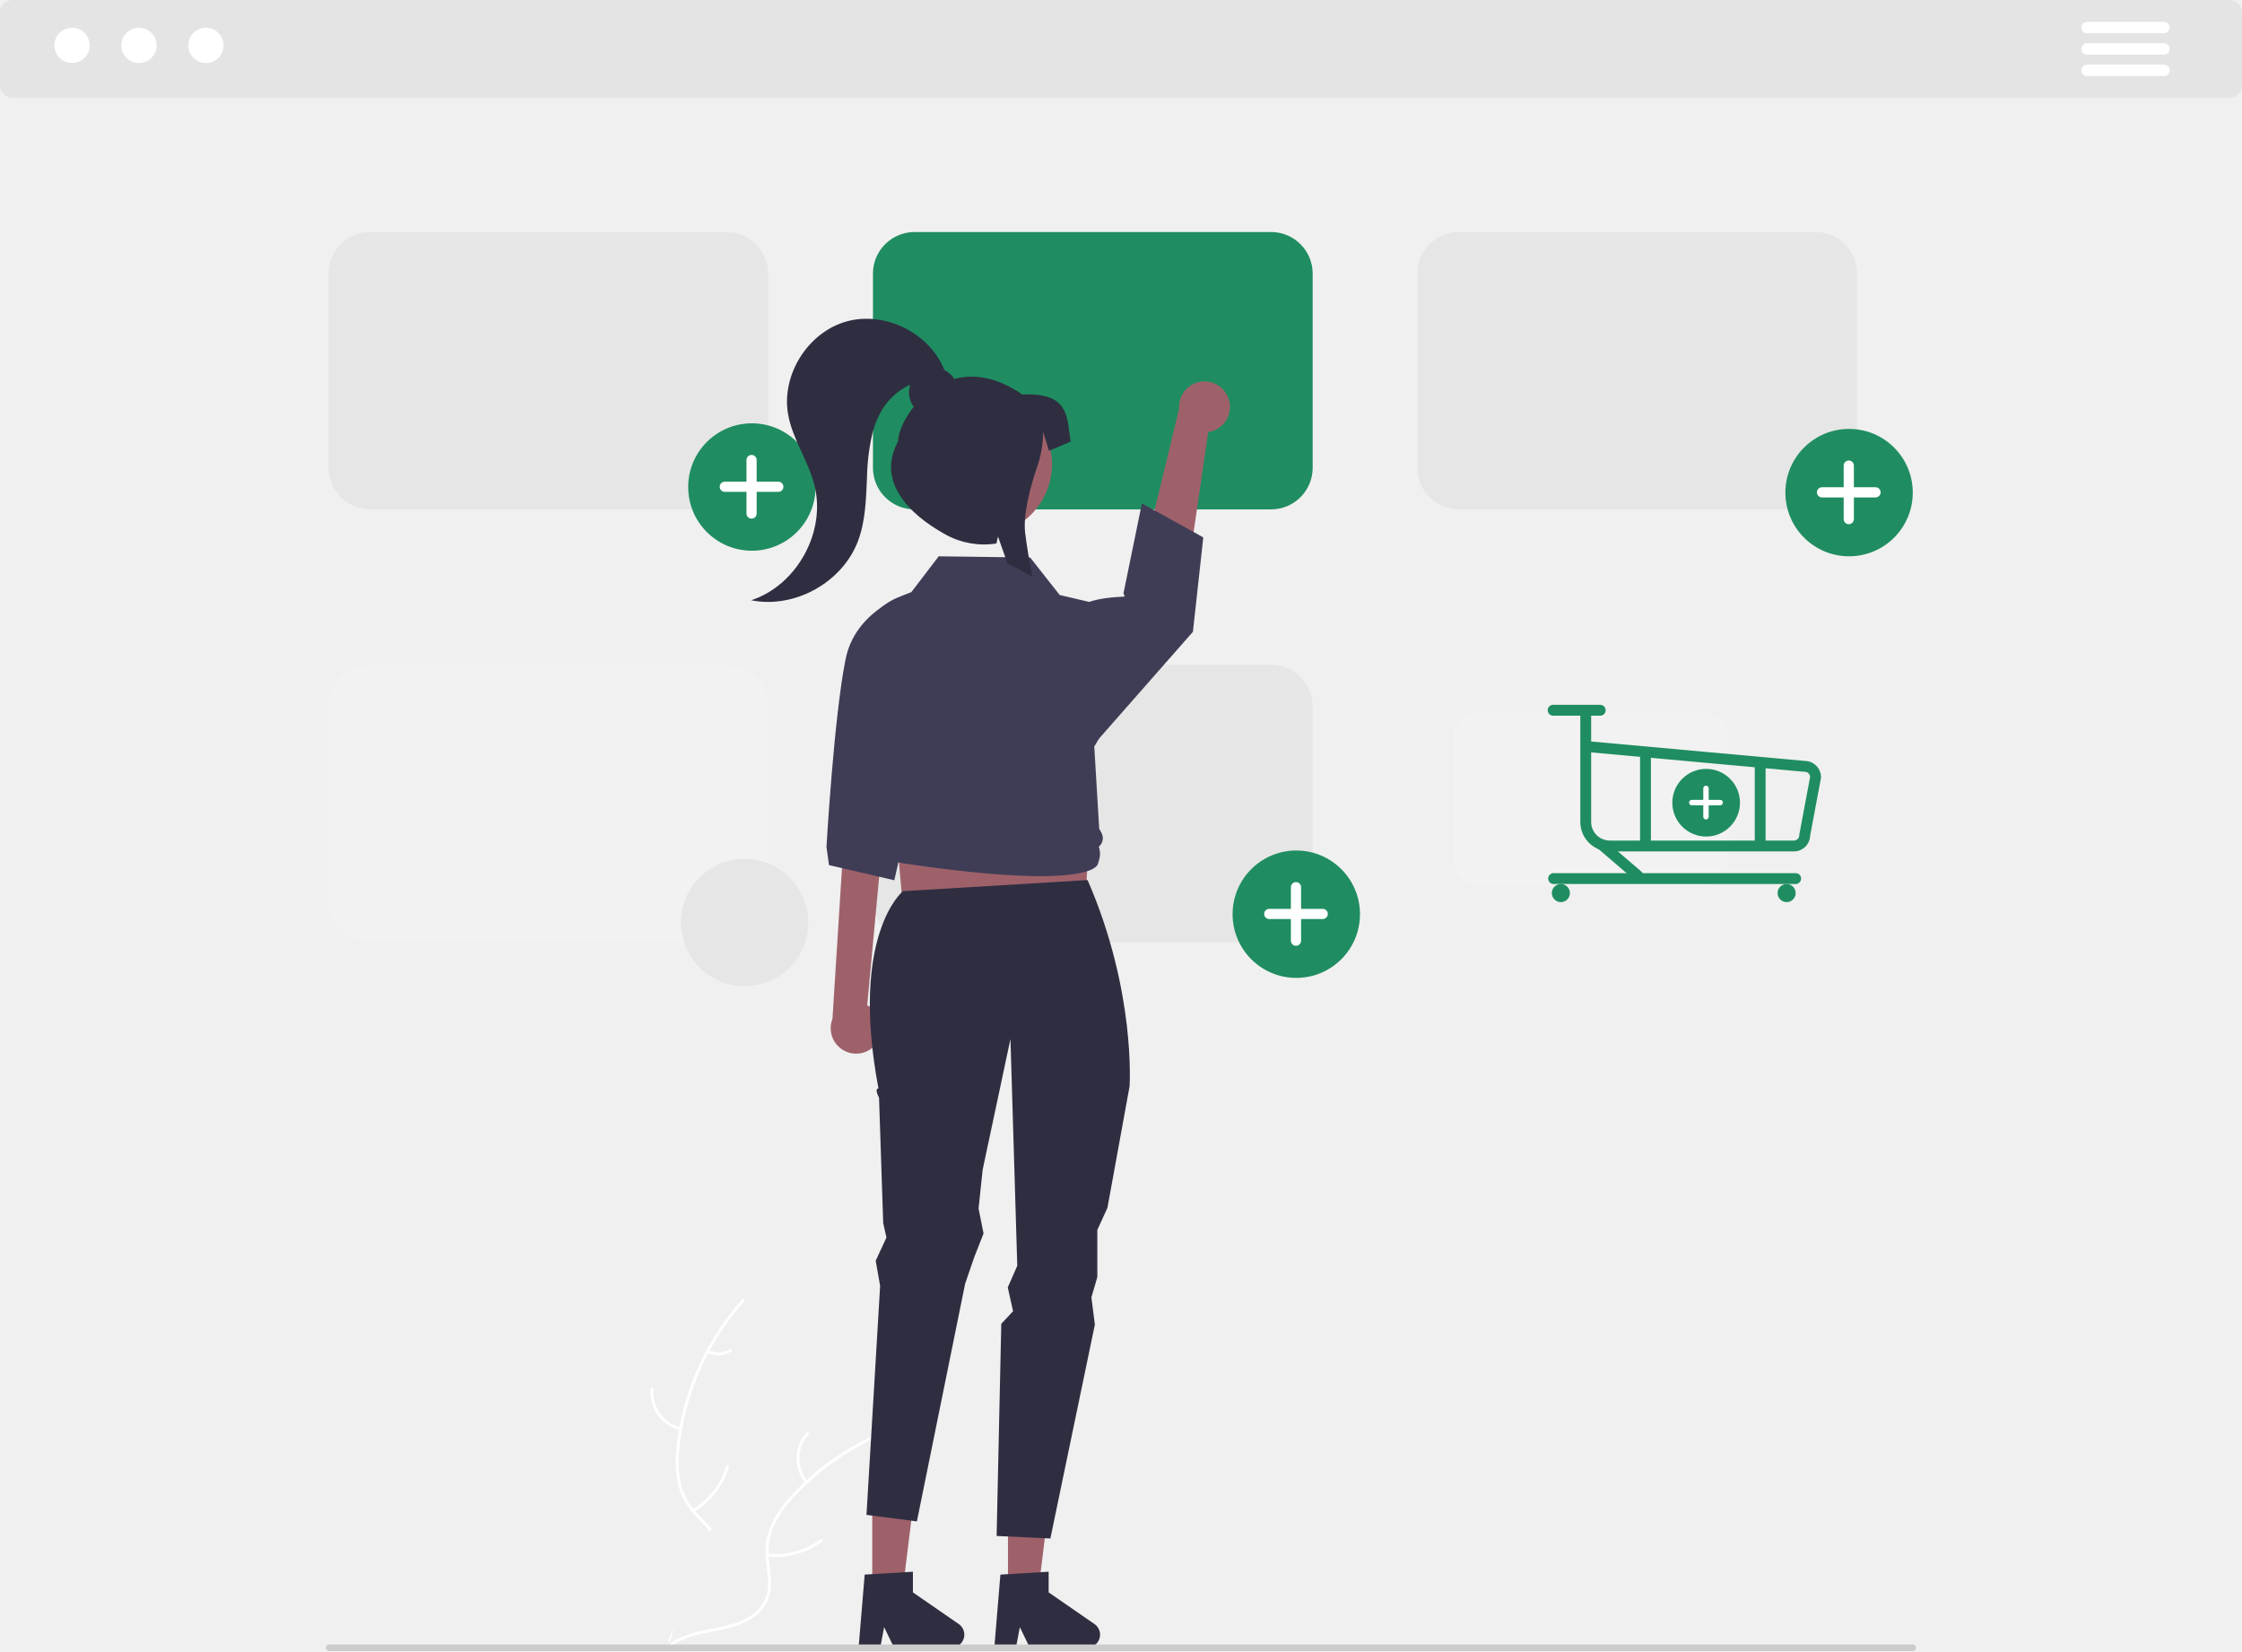
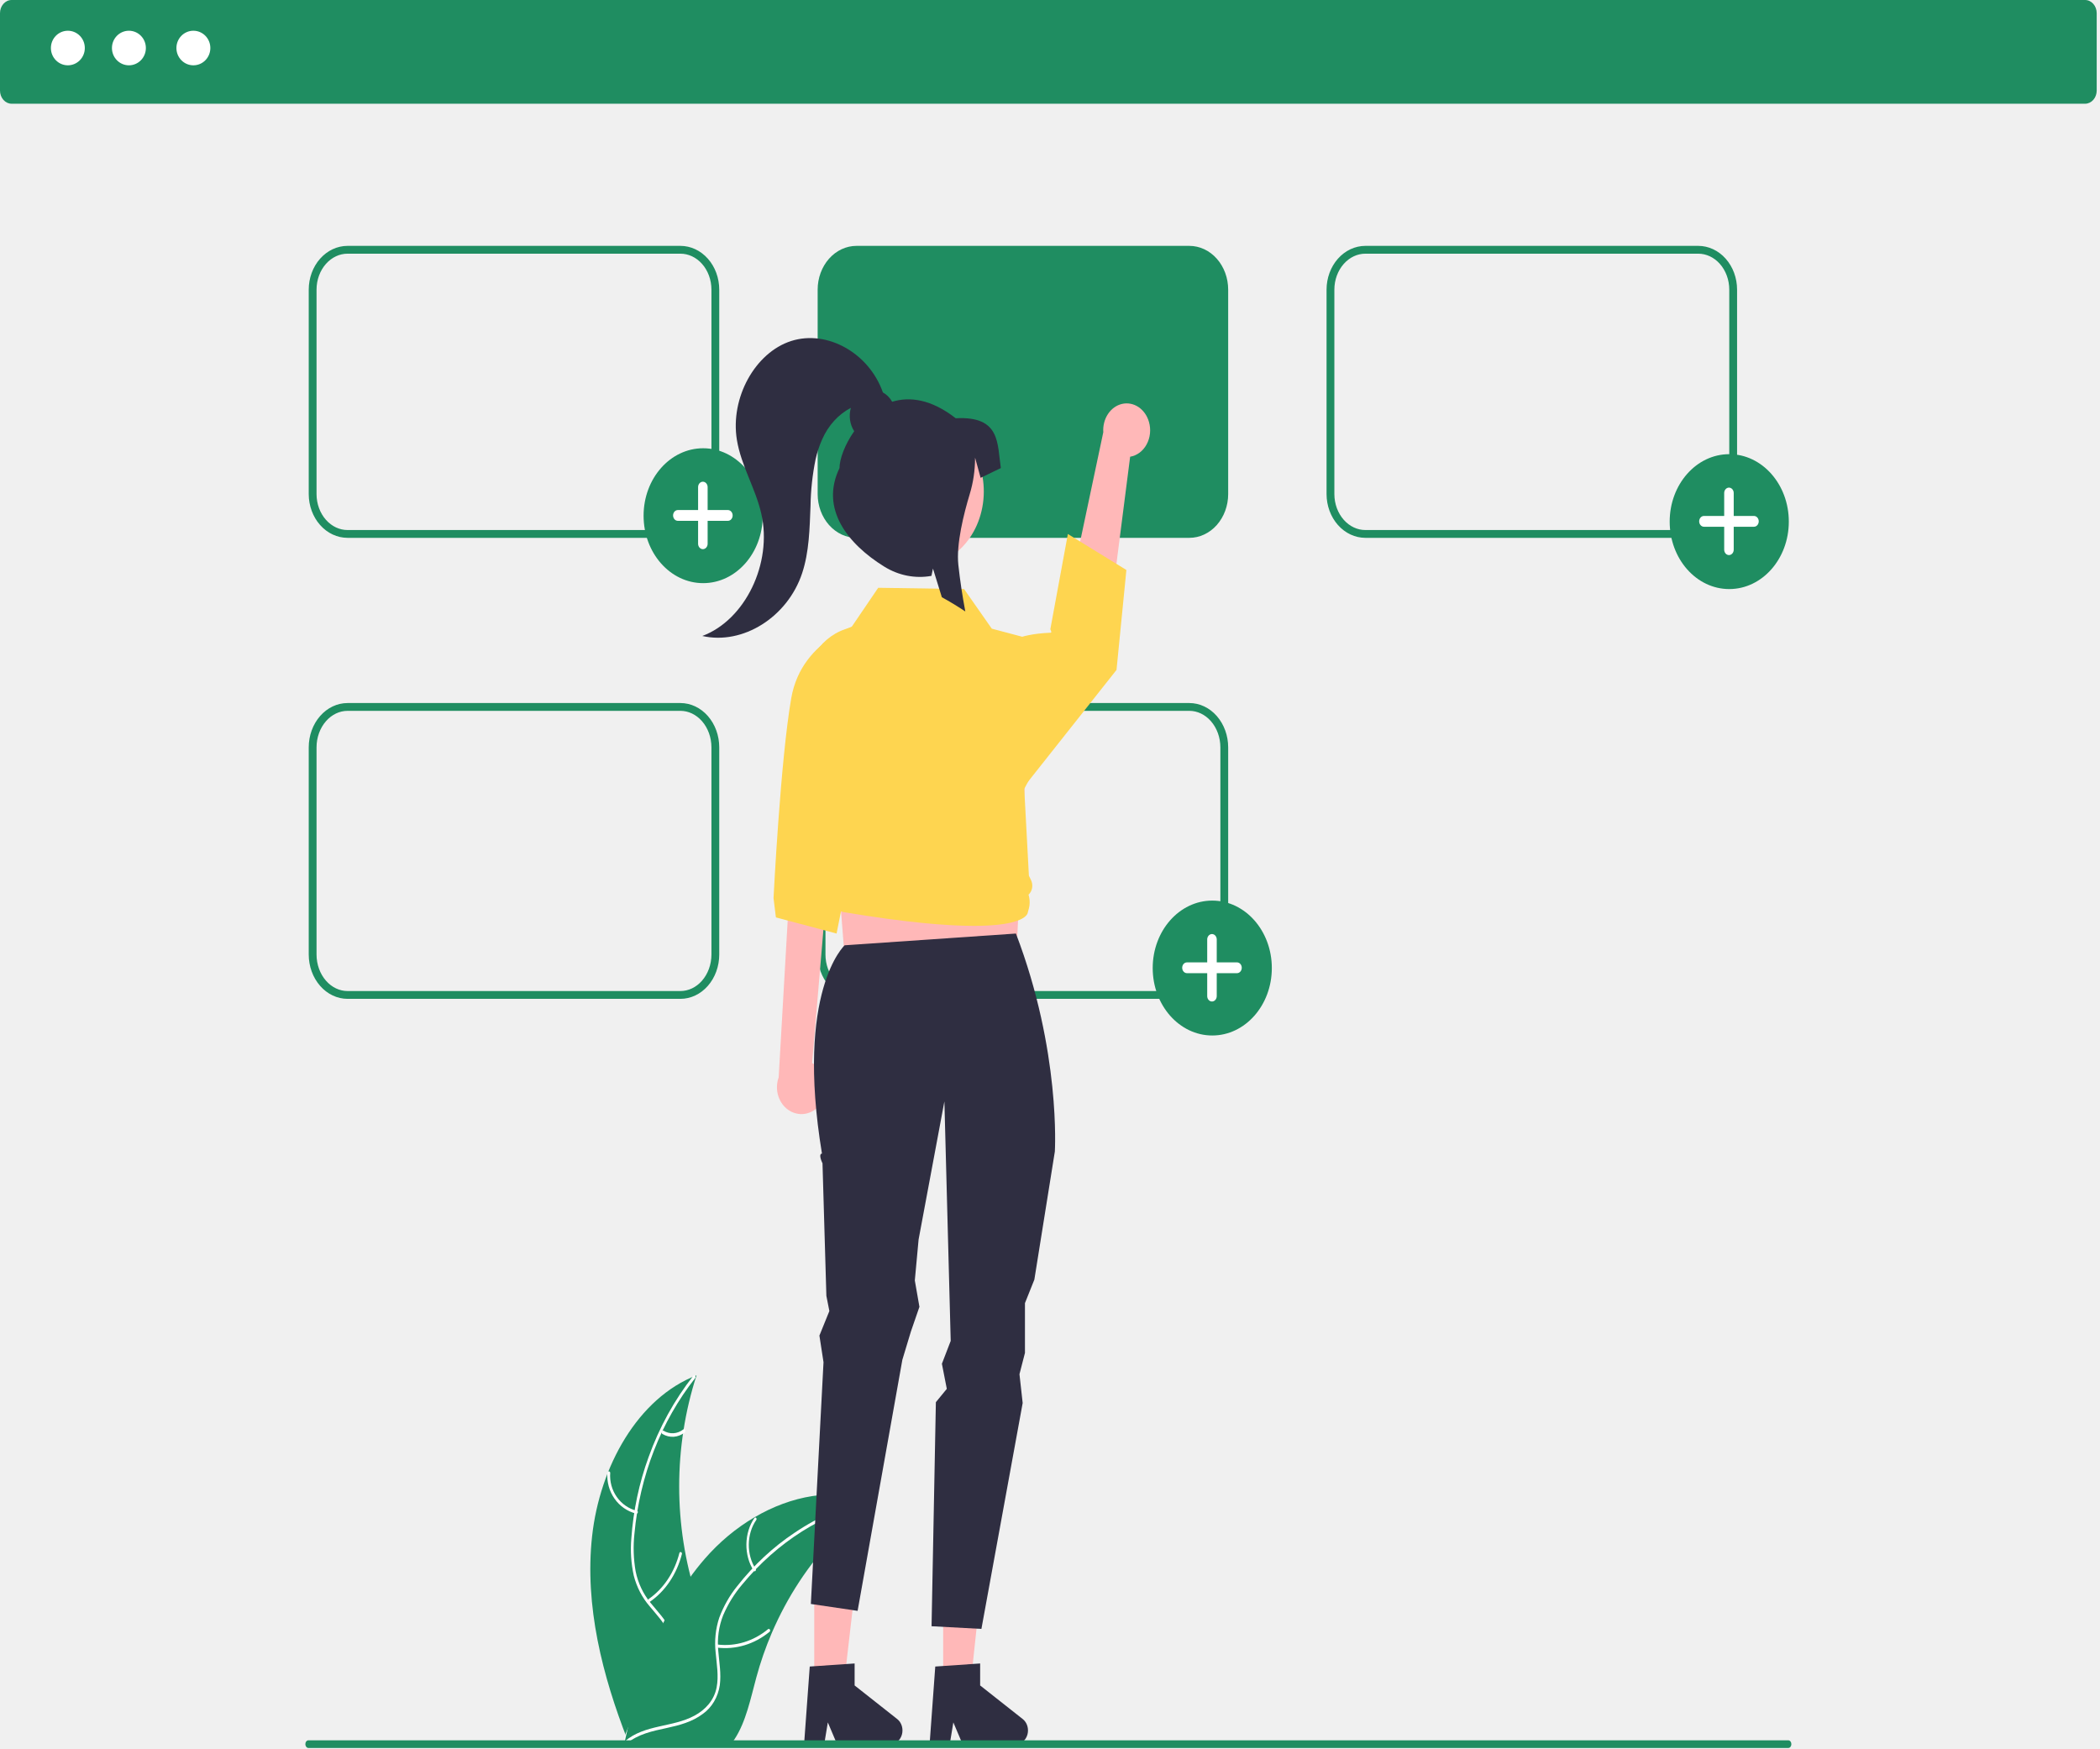
- <svg xmlns="http://www.w3.org/2000/svg" data-name="Layer 1" width="803.052" height="591.375" viewBox="0 0 803.052 591.375">
-   <path d="M997.078,189.375H202.922a4.453,4.453,0,0,1-4.448-4.448v-26.166a4.453,4.453,0,0,1,4.448-4.448H997.078a4.453,4.453,0,0,1,4.448,4.448V184.927A4.453,4.453,0,0,1,997.078,189.375Z" transform="translate(-198.4738 -154.3125)" fill="#e4e4e4" />
-   <circle id="a35e044f-57c7-4e60-ba2c-0b63f07d3a91" data-name="a7a88a4d-66b2-4c09-a29b-e65e87e57a01" cx="25.815" cy="16.255" r="6.316" fill="#fff" />
-   <circle id="b8ca9947-3ca9-4995-aa34-7c8526cbf832" data-name="ecd091ab-fa27-42b2-b94f-bd1073aab054" cx="49.787" cy="16.255" r="6.316" fill="#fff" />
-   <circle id="a31b64b8-966e-40be-99c3-e775622dac5b" data-name="a332723e-32dc-4e13-8ae5-d2643a7feb7f" cx="73.76" cy="16.255" r="6.316" fill="#fff" />
-   <path d="M973.591,166.221H945.987a2.045,2.045,0,0,1,0-4.089h27.604a2.045,2.045,0,0,1,.008,4.089Z" transform="translate(-198.4738 -154.3125)" fill="#fff" />
-   <path d="M973.591,173.889H945.987a2.045,2.045,0,0,1,0-4.089h27.604a2.045,2.045,0,0,1,.008,4.089Z" transform="translate(-198.4738 -154.3125)" fill="#fff" />
-   <path d="M973.591,181.556H945.987a2.045,2.045,0,0,1,0-4.09h27.604a2.045,2.045,0,0,1,.008,4.09Z" transform="translate(-198.4738 -154.3125)" fill="#fff" />
-   <path d="M424.917,674.276c2.922-23.498,17.485-46.651,39.895-54.298a109.098,109.098,0,0,0,.005,74.904c3.444,9.315,8.244,19.316,5.004,28.704-2.015,5.841-6.946,10.311-12.457,13.105-5.511,2.794-11.628,4.126-17.668,5.432l-1.189.983C428.92,721.456,421.995,697.775,424.917,674.276Z" transform="translate(-198.4738 -154.3125)" fill="#f0f0f0" />
-   <path d="M465.034,620.423a93.25,93.25,0,0,0-23.182,52.481,40.156,40.156,0,0,0,.457,12.574,23.032,23.032,0,0,0,5.728,10.683c2.582,2.837,5.551,5.439,7.399,8.854a14.102,14.102,0,0,1,.689,11.513c-1.631,4.678-4.846,8.491-8.119,12.111-3.634,4.019-7.473,8.135-9.018,13.463-.187.646-1.178.317-.991-.327,2.688-9.27,11.686-14.535,15.977-22.884,2.002-3.896,2.843-8.419.966-12.531-1.642-3.596-4.701-6.283-7.34-9.132a24.577,24.577,0,0,1-5.99-10.237,37.123,37.123,0,0,1-.939-12.51,90.469,90.469,0,0,1,6.607-27.493A94.904,94.904,0,0,1,464.344,619.641c.446-.5,1.134.286.691.783Z" transform="translate(-198.4738 -154.3125)" fill="#fff" />
-   <path d="M442.134,666.589A13.991,13.991,0,0,1,431.484,651.933a.522.522,0,0,1,1.043.052,12.955,12.955,0,0,0,9.934,13.612C443.114,665.753,442.783,666.743,442.134,666.589Z" transform="translate(-198.4738 -154.3125)" fill="#fff" />
-   <path d="M446.539,694.895a26.965,26.965,0,0,0,12.042-15.53c.189-.645,1.18-.317.991.327a28.048,28.048,0,0,1-12.563,16.135C446.43,696.17,445.964,695.236,446.539,694.895Z" transform="translate(-198.4738 -154.3125)" fill="#fff" />
-   <path d="M452.334,637.954a7.919,7.919,0,0,0,7.505-.381c.574-.35,1.04.584.469.932a8.874,8.874,0,0,1-8.301.44.539.539,0,0,1-.332-.659A.524.524,0,0,1,452.334,637.954Z" transform="translate(-198.4738 -154.3125)" fill="#fff" />
-   <path d="M533.121,661.949c-.352.229-.704.458-1.057.696a104.292,104.292,0,0,0-13.335,10.411c-.326.291-.652.59-.969.89a109.948,109.948,0,0,0-23.878,32.687,106.772,106.772,0,0,0-5.849,15.132c-2.158,7.161-3.928,15.097-8.2,20.954a18.318,18.318,0,0,1-1.427,1.762H439.8c-.088-.044-.176-.079-.264-.123l-1.541.07c.062-.273.132-.555.194-.828.035-.159.079-.317.114-.476.026-.106.053-.211.071-.308.009-.035.018-.07.026-.097.018-.097.044-.185.062-.273q.581-2.365,1.198-4.73c0-.009,0-.009.009-.018a156.995,156.995,0,0,1,13.212-34.686c.176-.326.352-.661.546-.987a101.885,101.885,0,0,1,9.152-13.881,90.071,90.071,0,0,1,5.998-6.861,74.901,74.901,0,0,1,18.743-14.04c13.846-7.311,29.877-10.112,44.674-5.646C532.373,661.712,532.743,661.826,533.121,661.949Z" transform="translate(-198.4738 -154.3125)" fill="#f0f0f0" />
-   <path d="M533.035,662.439A93.25,93.25,0,0,0,482.928,690.386a40.157,40.157,0,0,0-7.205,10.314,23.032,23.032,0,0,0-1.858,11.978c.354,3.819,1.158,7.685.577,11.524a14.103,14.103,0,0,1-6.381,9.607c-4.119,2.753-8.981,3.862-13.774,4.782-5.321,1.021-10.865,1.997-15.306,5.32-.538.403-1.132-.456-.594-.858,7.727-5.783,18.082-4.569,26.535-8.652,3.944-1.905,7.338-5.01,8.316-9.424.854-3.86.029-7.847-.363-11.711a24.577,24.577,0,0,1,1.38-11.78,37.125,37.125,0,0,1,6.782-10.553,90.47,90.47,0,0,1,21.828-17.973,94.904,94.904,0,0,1,30.09-11.561c.657-.13.733.911.08,1.041Z" transform="translate(-198.4738 -154.3125)" fill="#fff" />
-   <path d="M486.955,685.512a13.99,13.99,0,0,1,.321-18.113c.445-.502,1.247.166.801.669a12.955,12.955,0,0,0-.264,16.85C488.241,685.435,487.38,686.026,486.955,685.512Z" transform="translate(-198.4738 -154.3125)" fill="#fff" />
-   <path d="M473.43,710.765a26.966,26.966,0,0,0,18.965-5.15c.54-.401,1.133.458.594.858a28.048,28.048,0,0,1-19.746,5.319C472.575,711.718,472.765,710.691,473.43,710.765Z" transform="translate(-198.4738 -154.3125)" fill="#fff" />
-   <path d="M512.339,668.791a7.919,7.919,0,0,0,6.222,4.214c.669.066.479,1.092-.186,1.027a8.874,8.874,0,0,1-6.893-4.647.539.539,0,0,1,.132-.726.524.524,0,0,1,.726.132Z" transform="translate(-198.4738 -154.3125)" fill="#fff" />
-   <path d="M458.767,336.757H331.041a14.904,14.904,0,0,1-14.887-14.888V252.304A14.903,14.903,0,0,1,331.041,237.417H458.767a14.903,14.903,0,0,1,14.887,14.887v69.565A14.904,14.904,0,0,1,458.767,336.757Z" transform="translate(-198.4738 -154.3125)" fill="#e6e6e6" />
-   <path d="M653.767,336.757H526.041a14.904,14.904,0,0,1-14.887-14.888V252.304A14.903,14.903,0,0,1,526.041,237.417H653.767a14.903,14.903,0,0,1,14.887,14.887v69.565A14.904,14.904,0,0,1,653.767,336.757Z" transform="translate(-198.4738 -154.3125)" fill="#1f8d61" />
-   <path d="M848.767,336.757H721.041a14.904,14.904,0,0,1-14.887-14.888V252.304A14.903,14.903,0,0,1,721.041,237.417H848.767a14.903,14.903,0,0,1,14.887,14.887v69.565A14.904,14.904,0,0,1,848.767,336.757Z" transform="translate(-198.4738 -154.3125)" fill="#e6e6e6" />
-   <path d="M458.767,491.757H331.041a14.904,14.904,0,0,1-14.887-14.888V407.304A14.903,14.903,0,0,1,331.041,392.417H458.767a14.903,14.903,0,0,1,14.887,14.887v69.565A14.904,14.904,0,0,1,458.767,491.757Z" transform="translate(-198.4738 -154.3125)" fill="#f2f2f2" />
-   <path d="M653.767,491.757H526.041a14.904,14.904,0,0,1-14.887-14.888V407.304A14.903,14.903,0,0,1,526.041,392.417H653.767a14.903,14.903,0,0,1,14.887,14.887v69.565A14.904,14.904,0,0,1,653.767,491.757Z" transform="translate(-198.4738 -154.3125)" fill="#e6e6e6" />
-   <g id="e3e4f7c8-e232-44d3-85d4-7e764218aef0" data-name="aa405d94-515b-444f-88dd-2c52df39214d">
-     <circle id="fcc64bf3-a6e1-406f-af2a-c5c9529d985b" data-name="ede3a9f0-5e02-4455-ac7e-751a5f8c3692" cx="464.312" cy="327.433" r="22.812" fill="#1f8d61" />
-     <path id="a515bf60-7ad9-4961-925b-281b4504c434-71" data-name="ba039ca8-d148-45ed-9781-bacb7304e881" d="M672.258,479.83h-7.756v-7.756a1.825,1.825,0,0,0-1.825-1.825h0a1.825,1.825,0,0,0-1.825,1.825v7.756h-7.756a1.825,1.825,0,0,0-1.825,1.825h0a1.825,1.825,0,0,0,1.825,1.825h7.756v7.756a1.825,1.825,0,0,0,1.825,1.825h0a1.825,1.825,0,0,0,1.825-1.825V483.48h7.756a1.825,1.825,0,0,0,1.825-1.825h0a1.825,1.825,0,0,0-1.825-1.825h0Z" transform="translate(-198.4738 -154.3125)" fill="#fff" />
-   </g>
-   <g id="e103fff6-fe82-4519-942e-bf1bf1b0aca3" data-name="bbf41f8a-587e-4352-8304-6d86282586e3">
-     <circle id="add300b1-303e-47da-8a54-54886e1d1e76" data-name="e4c91425-bc08-43ed-9b2d-9a6452dd6ab0" cx="662.312" cy="176.433" r="22.812" fill="#1f8d61" />
-     <path id="ac71a829-1528-4702-ba68-9cb7b8b12af7-72" data-name="b08e8960-896e-4763-a2dc-6c3da3e5d175" d="M870.258,328.83h-7.756v-7.756a1.825,1.825,0,0,0-1.825-1.825h0a1.825,1.825,0,0,0-1.825,1.825v7.756h-7.756a1.825,1.825,0,0,0-1.825,1.825h0a1.825,1.825,0,0,0,1.825,1.825h7.756v7.756a1.825,1.825,0,0,0,1.825,1.825h0a1.825,1.825,0,0,0,1.825-1.825V332.48h7.756a1.825,1.825,0,0,0,1.825-1.825h0a1.825,1.825,0,0,0-1.825-1.825h0Z" transform="translate(-198.4738 -154.3125)" fill="#fff" />
-   </g>
-   <g id="eec1f109-4866-4d4c-80db-d160015753dd" data-name="b77ad267-181d-433f-b31f-af61e58bf4a6">
-     <circle id="ad2802dd-75a3-400f-a980-dd7e255328e3" data-name="e8aef769-5476-47e9-8295-ae809767f9aa" cx="269.312" cy="174.433" r="22.812" fill="#1f8d61" />
-     <path id="a152d324-d2c4-475a-92fe-001d0469b5e0-73" data-name="efbebd4e-dbd2-4103-8d2c-f0ca8346a3bf" d="M477.258,326.83h-7.756v-7.756a1.825,1.825,0,0,0-1.825-1.825h0a1.825,1.825,0,0,0-1.825,1.825h0v7.756h-7.756a1.825,1.825,0,0,0-1.825,1.825h0a1.825,1.825,0,0,0,1.825,1.825h7.756v7.756a1.825,1.825,0,0,0,1.825,1.825h0a1.825,1.825,0,0,0,1.825-1.825V330.48h7.756a1.825,1.825,0,0,0,1.825-1.825h0a1.825,1.825,0,0,0-1.825-1.825h0Z" transform="translate(-198.4738 -154.3125)" fill="#fff" />
-   </g>
-   <path d="M638.576,297.232a9.07,9.07,0,0,1-7.321,11.824l-10.548,72.001-17.303-8.451,17.404-71.87a9.119,9.119,0,0,1,17.768-3.504Z" transform="translate(-198.4738 -154.3125)" fill="#9e616a" />
-   <path d="M512.589,527.832a9.07,9.07,0,0,0-3.492-13.462l7.116-76.586-14.905,7.64-4.654,73.801a9.119,9.119,0,0,0,15.934,8.607Z" transform="translate(-198.4738 -154.3125)" fill="#9e616a" />
-   <polygon points="324.298 334.784 388.259 332.324 391.949 265.903 318.148 265.903 324.298 334.784" fill="#9e616a" />
-   <polygon points="312.427 569.355 323.357 569.354 328.556 527.197 312.425 527.197 312.427 569.355" fill="#9e616a" />
-   <path d="M508.19,718.276l17.278-1.031v7.403l16.426,11.345a4.624,4.624,0,0,1-2.627,8.429H518.697l-3.546-7.322-1.384,7.322h-7.756Z" transform="translate(-198.4738 -154.3125)" fill="#2f2e41" />
-   <polygon points="361.041 569.355 371.971 569.354 377.17 527.197 361.039 527.197 361.041 569.355" fill="#9e616a" />
-   <path d="M521.884,473.504s-19.138,15.45-8.763,70.628c-1.58.188.209,3.302.209,3.302l1.497,44.96,1.157,5.153-3.846,8.315,1.586,9.034-4.888,81.992,18.057,2.335L544.173,614.079l3.291-9.573,3.301-8.391-1.781-8.948,1.46-13.888,9.962-46.829,2.439,81.218-3.403,7.754,1.894,8.512-4.219,4.518-1.667,75.99,19.254.901,15.931-76.603-1.235-9.775,2.119-7.228V594.854l3.63-7.968,7.914-43.448s2.387-33.958-15.032-73.919Z" transform="translate(-198.4738 -154.3125)" fill="#2f2e41" />
-   <path d="M529.684,365.013s-24.172,4.78-28.337,25.395-6.845,67.263-6.845,67.263l.912,6.496,23.382,5.422,14.924-65.363Z" transform="translate(-198.4738 -154.3125)" fill="#3f3d56" />
-   <path d="M584.847,371.971s2.45-3.433,16.171-3.963c.565-.022-.135-1.143-.135-1.143l6.599-32.253,21.991,12.175-3.712,33.813L589.625,421.702Z" transform="translate(-198.4738 -154.3125)" fill="#3f3d56" />
-   <path d="M571.14,468.122c-10.353.001-25.936-1.142-49.396-4.625a7.165,7.165,0,0,1-6.014-5.999,5.424,5.424,0,0,1-.911-6.16l.022-.043-.532-.626a5.801,5.801,0,0,1-.387-7.011l-7.265-51.975a21.896,21.896,0,0,1,15.228-24.021l2.682-.835,10.142-13.266.2.002,32.561.433,10.567,13.418,17.081,4.028.044.26,3.966,22.914c2.062,11.918-2.668,16.606-8.706,27.086l1.772,29.434.804,1.461a3.959,3.959,0,0,1-.948,4.968,7.712,7.712,0,0,1,.105,4.772l-.418,1.381c.001.04-.111.601-1.013,1.286C589.099,466.239,584.43,468.122,571.14,468.122Z" transform="translate(-198.4738 -154.3125)" fill="#3f3d56" />
-   <path d="M556.804,718.276l17.278-1.031v7.403l16.426,11.345a4.624,4.624,0,0,1-2.627,8.429H567.311l-3.546-7.322-1.384,7.322h-7.756Z" transform="translate(-198.4738 -154.3125)" fill="#2f2e41" />
-   <circle cx="549.754" cy="320.563" r="25.527" transform="matrix(0.16018, -0.98709, 0.98709, 0.16018, -53.20484, 657.5572)" fill="#9e616a" />
-   <path d="M564.68,295.618c-9.356-6.435-17.595-7.415-24.363-5.59a8.897,8.897,0,0,0-3.559-3.16c-5.278-13.3-21.342-21.287-35.127-17.405-13.874,3.908-23.448,19.277-20.837,33.453,1.618,8.787,7.148,16.396,9.372,25.049,4.306,16.751-6.198,35.94-22.629,41.34,15.558,3.124,32.683-6.379,38.264-21.233,2.711-7.215,2.874-15.092,3.219-22.792a75.564,75.564,0,0,1,1.943-15.783,33.722,33.722,0,0,1,2.512-6.72A22.997,22.997,0,0,1,524.481,292.099a8.778,8.778,0,0,0,1.282,7.903c-3.648,4.571-5.635,9.513-5.635,12.473-7.579,13.853,3.259,25.751,17.112,33.331a28.381,28.381,0,0,0,18.133,3.161l.58-2.474.785,2.229,2.621,7.471q4.536,2.194,8.993,4.811c-1.129-5.301-2.042-10.593-2.671-15.767-.87-7.042,2.163-17.526,4.351-23.901a37.632,37.632,0,0,0,2.06-12.213v-.182l2.13,6.843,7.756-3.308C580.536,304.199,581.979,294.803,564.68,295.618Z" transform="translate(-198.4738 -154.3125)" fill="#2f2e41" />
-   <path d="M883.647,745.688H316.353a1.191,1.191,0,0,1,0-2.381H883.647a1.191,1.191,0,0,1,0,2.381Z" transform="translate(-198.4738 -154.3125)" fill="#ccc" />
-   <circle id="aeef577c-289f-4c95-850d-f6939249b5af" data-name="e4c91425-bc08-43ed-9b2d-9a6452dd6ab0" cx="266.704" cy="330.431" r="22.812" fill="#e6e6e6" />
-   <path d="M808.413,471.633H728.4a9.337,9.337,0,0,1-9.326-9.326V418.728a9.336,9.336,0,0,1,9.326-9.326h80.013a9.336,9.336,0,0,1,9.326,9.326v43.579A9.337,9.337,0,0,1,808.413,471.633Z" transform="translate(-198.4738 -154.3125)" fill="#f2f2f2" />
-   <g id="a3c861bb-19cc-462b-bc3a-1f29faec5e60" data-name="bc9af32e-f7cd-4c85-a4cc-5543d455b8de">
-     <circle id="a24c8b8a-c30a-477e-8412-dbddb638fe0a" data-name="b56288f5-6382-4006-aaf1-aded98dde780" cx="611.118" cy="287.504" r="12.115" fill="#1f8d61" />
-     <path id="ac585bde-7a48-4e1f-a3d4-d671a5b024fe-74" data-name="b9aaef6b-2cfc-46ac-8dc0-30fdc28925de" d="M814.622,440.799h-4.119v-4.119a.969.969,0,0,0-.969-.969h0a.969.969,0,0,0-.969.969v4.119H804.446a.969.969,0,0,0-.969.969v0h0a.969.969,0,0,0,.969.969h4.119v4.119a.969.969,0,0,0,.969.969h0a.969.969,0,0,0,.969-.969v-4.119h4.119a.969.969,0,0,0,.969-.969v0h0a.969.969,0,0,0-.969-.969Z" transform="translate(-198.4738 -154.3125)" fill="#fff" />
-   </g>
-   <path d="M841.011,459.266h-65.938a10.568,10.568,0,0,1-10.556-10.556V409.35a1.945,1.945,0,0,1,3.89,0v10.541l76.591,6.962a5.841,5.841,0,0,1,5.737,5.834,1.946,1.946,0,0,1-.033.358l-3.86,20.585A5.841,5.841,0,0,1,841.011,459.266Zm-72.604-35.469V448.71a6.674,6.674,0,0,0,6.666,6.666h65.938a1.947,1.947,0,0,0,1.945-1.945,1.946,1.946,0,0,1,.033-.358l3.851-20.536a1.947,1.947,0,0,0-1.939-1.795c-.059,0-.117-.003-.176-.008Z" transform="translate(-198.4738 -154.3125)" fill="#1f8d61" />
-   <circle cx="559.078" cy="319.863" r="3.241" fill="#1f8d61" />
-   <circle cx="639.944" cy="319.863" r="3.241" fill="#1f8d61" />
-   <path d="M841.659,470.934H754.958a1.945,1.945,0,0,1,0-3.89h86.701a1.945,1.945,0,0,1,0,3.89Z" transform="translate(-198.4738 -154.3125)" fill="#1f8d61" />
-   <path d="M771.648,410.647H754.793a1.945,1.945,0,0,1,0-3.89H771.648a1.945,1.945,0,0,1,0,3.89Z" transform="translate(-198.4738 -154.3125)" fill="#1f8d61" />
-   <path d="M785.169,469.944a1.937,1.937,0,0,1-1.266-.47l-12.783-10.985a1.945,1.945,0,1,1,2.535-2.95L786.437,466.524a1.945,1.945,0,0,1-1.268,3.42Z" transform="translate(-198.4738 -154.3125)" fill="#1f8d61" />
-   <path d="M787.862,458.071a1.945,1.945,0,0,1-1.945-1.945V424.908a1.945,1.945,0,0,1,3.89,0v31.218a1.945,1.945,0,0,1-1.945,1.945Z" transform="translate(-198.4738 -154.3125)" fill="#1f8d61" />
-   <path d="M828.944,458.071a1.945,1.945,0,0,1-1.945-1.945V427.501a1.945,1.945,0,0,1,3.89,0v28.625a1.945,1.945,0,0,1-1.945,1.945Z" transform="translate(-198.4738 -154.3125)" fill="#1f8d61" />
+ <svg xmlns="http://www.w3.org/2000/svg" width="269" height="224" viewBox="0 0 269 224" fill="none">
+   <path d="M267.09 13.286H1.488C1.093 13.286 0.715 13.108 0.436 12.792C0.157 12.476 0 12.047 0 11.6V1.686C0 1.239 0.157 0.81 0.436 0.494C0.715 0.178 1.093 0 1.488 0H267.09C267.484 0 267.863 0.178 268.142 0.494C268.42 0.81 268.577 1.239 268.578 1.686V11.6C268.577 12.047 268.42 12.476 268.142 12.792C267.863 13.108 267.484 13.286 267.09 13.286Z" fill="#1F8D61" />
+   <path d="M8.692 8.365C9.893 8.365 10.865 7.374 10.865 6.151C10.865 4.928 9.893 3.937 8.692 3.937C7.492 3.937 6.52 4.928 6.52 6.151C6.52 7.374 7.492 8.365 8.692 8.365Z" fill="white" />
+   <path d="M16.513 8.365C17.713 8.365 18.686 7.374 18.686 6.151C18.686 4.928 17.713 3.937 16.513 3.937C15.313 3.937 14.34 4.928 14.34 6.151C14.34 7.374 15.313 8.365 16.513 8.365Z" fill="white" />
+   <path d="M24.771 8.365C25.971 8.365 26.944 7.374 26.944 6.151C26.944 4.928 25.971 3.937 24.771 3.937C23.57 3.937 22.598 4.928 22.598 6.151C22.598 7.374 23.57 8.365 24.771 8.365Z" fill="white" />
+   <path d="M75.844 196.777C76.824 187.856 81.707 179.065 89.222 176.162C86.259 185.345 86.259 195.418 89.224 204.6C90.379 208.137 91.989 211.934 90.902 215.498C90.227 217.716 88.573 219.413 86.725 220.474C84.877 221.535 82.826 222.04 80.8 222.536L80.402 222.909C77.186 214.689 74.864 205.698 75.844 196.777Z" fill="#1F8D61" />
+   <path d="M89.043 176.52C84.665 182.079 81.944 189.06 81.266 196.471C81.095 198.063 81.147 199.677 81.419 201.251C81.728 202.775 82.392 204.177 83.341 205.312C84.207 206.39 85.203 207.379 85.823 208.678C86.132 209.347 86.312 210.084 86.352 210.838C86.391 211.592 86.29 212.347 86.054 213.054C85.507 214.832 84.429 216.282 83.331 217.658C82.111 219.186 80.823 220.751 80.305 222.776C80.242 223.021 79.91 222.897 79.973 222.652C80.874 219.128 83.893 217.126 85.333 213.952C86.005 212.471 86.287 210.752 85.657 209.189C85.106 207.822 84.08 206.8 83.194 205.717C82.254 204.625 81.564 203.289 81.185 201.826C80.842 200.272 80.736 198.664 80.87 197.07C81.121 193.476 81.869 189.95 83.087 186.619C84.458 182.809 86.394 179.293 88.812 176.223C88.961 176.033 89.192 176.332 89.043 176.52Z" fill="white" />
+   <path d="M81.47 193.871C80.361 193.591 79.383 192.911 78.712 191.952C78.041 190.993 77.72 189.817 77.807 188.635C77.811 188.586 77.833 188.542 77.868 188.51C77.903 188.478 77.948 188.462 77.995 188.464C78.041 188.467 78.085 188.488 78.117 188.523C78.149 188.558 78.166 188.605 78.165 188.653C78.083 189.754 78.382 190.849 79.008 191.741C79.635 192.633 80.548 193.263 81.582 193.517C81.807 193.572 81.693 193.926 81.47 193.871Z" fill="white" />
+   <path d="M83.094 204.813C84.994 203.496 86.397 201.395 87.023 198.93C87.084 198.686 87.408 198.81 87.346 199.054C86.691 201.618 85.227 203.801 83.247 205.167C83.058 205.297 82.906 204.943 83.094 204.813Z" fill="white" />
+   <path d="M84.978 183.25C85.383 183.493 85.828 183.606 86.275 183.577C86.722 183.548 87.157 183.379 87.54 183.085C87.735 182.933 87.894 183.337 87.7 183.488C87.276 183.811 86.796 183.997 86.302 184.03C85.808 184.063 85.315 183.943 84.867 183.679C84.823 183.658 84.787 183.617 84.766 183.564C84.745 183.511 84.74 183.45 84.754 183.393C84.769 183.337 84.801 183.29 84.843 183.263C84.885 183.236 84.934 183.231 84.978 183.25Z" fill="white" />
+   <path d="M112.125 192.356C112.006 192.443 111.886 192.529 111.767 192.618C110.172 193.786 108.664 195.095 107.259 196.534C107.149 196.644 107.039 196.756 106.931 196.869C103.58 200.376 100.843 204.545 98.859 209.164C98.071 211.003 97.41 212.906 96.882 214.857C96.152 217.55 95.553 220.535 94.109 222.739C93.961 222.97 93.8 223.192 93.627 223.401H80.575C80.546 223.385 80.516 223.371 80.486 223.355L79.965 223.381C79.986 223.279 80.01 223.173 80.03 223.07C80.042 223.01 80.057 222.951 80.069 222.891C80.078 222.851 80.087 222.812 80.093 222.775C80.096 222.762 80.099 222.749 80.102 222.739C80.108 222.702 80.117 222.669 80.123 222.636C80.254 222.043 80.389 221.45 80.528 220.857C80.528 220.853 80.528 220.853 80.531 220.85C81.551 216.32 83.05 211.94 84.997 207.803C85.057 207.68 85.116 207.554 85.182 207.432C86.084 205.6 87.118 203.854 88.276 202.21C88.912 201.312 89.589 200.451 90.304 199.629C92.154 197.51 94.292 195.727 96.64 194.348C101.321 191.598 106.741 190.544 111.744 192.224C111.872 192.267 111.997 192.31 112.125 192.356Z" fill="#1F8D61" />
+   <path d="M111.972 192.31C105.485 193.765 99.57 197.492 95.065 202.961C94.077 204.119 93.257 205.446 92.634 206.892C92.068 208.323 91.852 209.9 92.007 211.457C92.126 212.913 92.398 214.387 92.202 215.85C92.091 216.597 91.843 217.309 91.472 217.94C91.101 218.571 90.616 219.107 90.049 219.511C88.659 220.561 87.018 220.983 85.401 221.334C83.606 221.723 81.735 222.095 80.237 223.361C80.055 223.515 79.855 223.188 80.036 223.034C82.643 220.83 86.137 221.293 88.989 219.737C90.32 219.011 91.465 217.827 91.795 216.145C92.083 214.674 91.805 213.154 91.673 211.682C91.501 210.165 91.661 208.623 92.138 207.192C92.694 205.714 93.468 204.354 94.427 203.17C96.549 200.464 99.034 198.153 101.792 196.319C104.929 194.207 108.363 192.717 111.945 191.913C112.167 191.863 112.192 192.26 111.972 192.31Z" fill="white" />
+   <path d="M96.544 201.184C95.924 200.228 95.593 199.024 95.61 197.788C95.627 196.552 95.992 195.364 96.638 194.436C96.77 194.248 97.006 194.497 96.875 194.685C96.271 195.548 95.932 196.655 95.918 197.806C95.903 198.957 96.215 200.077 96.797 200.963C96.923 201.156 96.669 201.376 96.544 201.184Z" fill="white" />
+   <path d="M91.905 210.643C94.207 210.922 96.518 210.22 98.377 208.679C98.561 208.526 98.764 208.853 98.58 209.006C96.642 210.606 94.236 211.33 91.841 211.035C91.613 211.006 91.678 210.615 91.905 210.643Z" fill="white" />
+   <path d="M105.063 194.942C105.272 195.36 105.576 195.718 105.95 195.983C106.323 196.248 106.754 196.411 107.202 196.459C107.433 196.483 107.367 196.852 107.138 196.829C106.643 196.774 106.168 196.592 105.754 196.301C105.341 196.009 105.003 195.616 104.768 195.156C104.742 195.114 104.733 195.064 104.741 195.016C104.75 194.967 104.775 194.924 104.813 194.894C104.853 194.866 104.901 194.855 104.947 194.864C104.994 194.873 105.036 194.901 105.063 194.942Z" fill="white" />
+   <path d="M87.161 68.39H44.518C43.353 68.389 42.222 67.867 41.378 66.915C40.533 65.961 40.048 64.657 40.047 63.285V37.097C40.048 35.726 40.533 34.421 41.378 33.468C42.222 32.516 43.353 31.994 44.518 31.993H87.162C88.326 31.994 89.457 32.516 90.301 33.468C91.147 34.421 91.631 35.726 91.632 37.097V63.285C91.631 64.657 91.147 65.961 90.301 66.915C89.457 67.867 88.326 68.389 87.161 68.39Z" stroke="#1F8D61" />
+   <path d="M152.353 68.89H109.709C108.391 68.889 107.128 68.297 106.196 67.247C105.264 66.196 104.74 64.772 104.738 63.286V37.097C104.74 35.611 105.264 34.187 106.196 33.136C107.128 32.085 108.391 31.494 109.709 31.493H152.353C153.671 31.494 154.935 32.085 155.866 33.136C156.798 34.187 157.322 35.611 157.324 37.097V63.286C157.322 64.772 156.798 66.196 155.866 67.247C154.935 68.297 153.671 68.889 152.353 68.89Z" fill="#1F8D61" />
+   <path d="M217.54 68.39H174.897C173.732 68.389 172.601 67.867 171.757 66.915C170.912 65.961 170.427 64.657 170.426 63.285V37.097C170.427 35.726 170.912 34.421 171.757 33.468C172.601 32.516 173.732 31.994 174.897 31.993H217.541C218.705 31.994 219.836 32.516 220.68 33.468C221.526 34.421 222.01 35.726 222.011 37.097V63.285C222.01 64.657 221.526 65.961 220.68 66.915C219.836 67.867 218.705 68.389 217.54 68.39Z" stroke="#1F8D61" />
+   <path d="M87.161 127.439H44.518C43.356 127.438 42.225 126.91 41.38 125.945C40.534 124.978 40.048 123.654 40.047 122.261V95.728C40.048 94.335 40.534 93.011 41.381 92.044C42.225 91.079 43.355 90.551 44.518 90.55H87.162C88.324 90.551 89.454 91.079 90.299 92.044C91.146 93.011 91.631 94.335 91.632 95.728V122.261C91.631 123.653 91.146 124.978 90.299 125.945C89.454 126.91 88.324 127.438 87.161 127.439Z" stroke="#1F8D61" />
+   <path d="M152.353 127.439H109.709C108.547 127.438 107.417 126.91 106.572 125.945C105.725 124.978 105.24 123.654 105.238 122.261V95.728C105.24 94.335 105.725 93.011 106.572 92.044C107.417 91.079 108.547 90.551 109.709 90.55H152.353C153.515 90.551 154.645 91.079 155.49 92.044C156.337 93.011 156.823 94.335 156.824 95.728V122.261C156.823 123.653 156.337 124.978 155.49 125.945C154.645 126.91 153.515 127.438 152.353 127.439Z" stroke="#1F8D61" />
+   <path d="M155.286 132.632C159.499 132.632 162.915 128.764 162.915 123.993C162.915 119.222 159.499 115.354 155.286 115.354C151.072 115.354 147.656 119.222 147.656 123.993C147.656 128.764 151.072 132.632 155.286 132.632Z" fill="#1F8D61" />
+   <path d="M158.453 123.268H155.859V120.331C155.859 120.24 155.843 120.15 155.812 120.066C155.782 119.982 155.737 119.906 155.68 119.842C155.623 119.778 155.556 119.727 155.482 119.692C155.408 119.657 155.329 119.639 155.248 119.639C155.168 119.639 155.089 119.657 155.015 119.692C154.941 119.727 154.873 119.778 154.817 119.842C154.76 119.906 154.715 119.982 154.684 120.066C154.654 120.15 154.638 120.24 154.638 120.331V123.268H152.044C151.964 123.268 151.884 123.286 151.81 123.32C151.736 123.355 151.669 123.406 151.612 123.47C151.556 123.534 151.511 123.61 151.48 123.694C151.449 123.778 151.434 123.868 151.434 123.959C151.434 124.05 151.449 124.139 151.48 124.223C151.511 124.307 151.556 124.383 151.612 124.447C151.669 124.512 151.736 124.563 151.81 124.597C151.884 124.632 151.964 124.65 152.044 124.65H154.638V127.587C154.638 127.678 154.654 127.768 154.684 127.852C154.715 127.935 154.76 128.012 154.817 128.076C154.873 128.14 154.941 128.191 155.015 128.226C155.089 128.26 155.168 128.278 155.248 128.278C155.41 128.278 155.566 128.205 155.68 128.076C155.794 127.946 155.859 127.77 155.859 127.587V124.65H158.453C158.533 124.65 158.612 124.632 158.686 124.597C158.76 124.563 158.828 124.512 158.884 124.447C158.941 124.383 158.986 124.307 159.017 124.223C159.047 124.139 159.063 124.05 159.063 123.959C159.063 123.868 159.047 123.778 159.017 123.694C158.986 123.61 158.941 123.534 158.884 123.47C158.828 123.406 158.76 123.355 158.686 123.32C158.612 123.286 158.533 123.268 158.453 123.268Z" fill="white" />
+   <path d="M221.508 75.451C225.722 75.451 229.138 71.583 229.138 66.812C229.138 62.041 225.722 58.173 221.508 58.173C217.295 58.173 213.879 62.041 213.879 66.812C213.879 71.583 217.295 75.451 221.508 75.451Z" fill="#1F8D61" />
+   <path d="M224.675 66.087H222.081V63.149C222.081 63.059 222.066 62.969 222.035 62.885C222.004 62.801 221.959 62.725 221.903 62.661C221.846 62.596 221.779 62.546 221.705 62.511C221.631 62.476 221.551 62.458 221.471 62.458C221.391 62.458 221.311 62.476 221.237 62.511C221.163 62.546 221.096 62.596 221.039 62.661C220.983 62.725 220.938 62.801 220.907 62.885C220.876 62.969 220.861 63.059 220.861 63.149V66.087H218.267C218.186 66.087 218.107 66.104 218.033 66.139C217.959 66.174 217.892 66.225 217.835 66.289C217.778 66.353 217.733 66.429 217.703 66.513C217.672 66.597 217.656 66.687 217.656 66.778C217.656 66.868 217.672 66.958 217.703 67.042C217.733 67.126 217.778 67.202 217.835 67.266C217.892 67.331 217.959 67.381 218.033 67.416C218.107 67.451 218.186 67.469 218.267 67.469H220.861V70.406C220.861 70.497 220.876 70.587 220.907 70.67C220.938 70.754 220.983 70.83 221.039 70.895C221.096 70.959 221.163 71.01 221.237 71.044C221.311 71.079 221.391 71.097 221.471 71.097C221.633 71.097 221.788 71.024 221.903 70.895C222.017 70.765 222.081 70.589 222.081 70.406V67.469H224.675C224.756 67.469 224.835 67.451 224.909 67.416C224.983 67.381 225.05 67.331 225.107 67.266C225.164 67.202 225.209 67.126 225.239 67.042C225.27 66.958 225.286 66.868 225.286 66.778C225.286 66.687 225.27 66.597 225.239 66.513C225.209 66.429 225.164 66.353 225.107 66.289C225.05 66.225 224.983 66.174 224.909 66.139C224.835 66.104 224.756 66.087 224.675 66.087Z" fill="white" />
+   <path d="M90.071 74.693C94.284 74.693 97.7 70.826 97.7 66.055C97.7 61.284 94.284 57.416 90.071 57.416C85.857 57.416 82.441 61.284 82.441 66.055C82.441 70.826 85.857 74.693 90.071 74.693Z" fill="#1F8D61" />
+   <path d="M93.238 65.329H90.644V62.392C90.644 62.301 90.628 62.211 90.597 62.128C90.567 62.044 90.522 61.968 90.465 61.903C90.409 61.839 90.341 61.788 90.267 61.754C90.193 61.719 90.114 61.701 90.034 61.701C89.953 61.701 89.874 61.719 89.8 61.754C89.726 61.788 89.659 61.839 89.602 61.903C89.545 61.968 89.5 62.044 89.47 62.128C89.439 62.211 89.423 62.301 89.423 62.392V65.329H86.829C86.749 65.329 86.67 65.347 86.596 65.382C86.522 65.416 86.454 65.467 86.397 65.532C86.341 65.596 86.296 65.672 86.265 65.756C86.234 65.84 86.219 65.93 86.219 66.02C86.219 66.204 86.283 66.379 86.397 66.509C86.512 66.639 86.667 66.711 86.829 66.711H89.423V69.648C89.423 69.739 89.439 69.829 89.47 69.913C89.5 69.997 89.545 70.073 89.602 70.137C89.659 70.201 89.726 70.252 89.8 70.287C89.874 70.322 89.953 70.34 90.034 70.34C90.114 70.34 90.193 70.322 90.267 70.287C90.341 70.252 90.409 70.201 90.465 70.137C90.522 70.073 90.567 69.997 90.597 69.913C90.628 69.829 90.644 69.739 90.644 69.649V66.711H93.238C93.318 66.711 93.397 66.694 93.472 66.659C93.546 66.624 93.613 66.573 93.67 66.509C93.726 66.445 93.771 66.369 93.802 66.285C93.833 66.201 93.848 66.111 93.848 66.02C93.848 65.837 93.784 65.661 93.67 65.532C93.555 65.402 93.4 65.329 93.238 65.329Z" fill="white" />
+   <path d="M147.177 54.046C147.314 54.52 147.358 55.023 147.307 55.519C147.256 56.015 147.11 56.492 146.88 56.916C146.651 57.341 146.342 57.703 145.977 57.977C145.611 58.25 145.198 58.429 144.766 58.5L141.292 85.621L135.594 82.438L141.325 55.366C141.269 54.527 141.484 53.694 141.928 53.025C142.373 52.355 143.017 51.896 143.738 51.733C144.46 51.57 145.208 51.716 145.842 52.142C146.476 52.568 146.951 53.246 147.177 54.046Z" fill="#FFB8B8" />
+   <path d="M105.229 141.242C105.494 140.834 105.675 140.368 105.758 139.877C105.841 139.385 105.825 138.879 105.71 138.395C105.596 137.911 105.385 137.46 105.095 137.074C104.804 136.689 104.44 136.378 104.027 136.163L106.477 107.272L101.346 110.154L99.744 137.995C99.461 138.777 99.45 139.647 99.713 140.438C99.976 141.23 100.494 141.888 101.171 142.288C101.847 142.688 102.633 142.803 103.381 142.61C104.129 142.417 104.787 141.93 105.229 141.242Z" fill="#FFB8B8" />
+   <path d="M108.541 126.955L130.01 126.023L131.248 100.875H106.477L108.541 126.955Z" fill="#FFB8B8" />
+   <path d="M104.301 215.529L108.13 215.528L109.95 199.782H104.301L104.301 215.529Z" fill="#FFB8B8" />
+   <path d="M103.725 213.46L109.473 213.068V215.883L114.939 220.196C115.209 220.409 115.412 220.715 115.519 221.07C115.626 221.424 115.631 221.809 115.533 222.166C115.436 222.524 115.241 222.837 114.976 223.059C114.712 223.282 114.393 223.401 114.065 223.401H107.221L106.041 220.617L105.58 223.401H103L103.725 213.46Z" fill="#2F2E41" />
+   <path d="M120.817 215.529L124.351 215.528L126.032 199.782H120.816L120.817 215.529Z" fill="#FFB8B8" />
+   <path d="M108.195 121.079C108.195 121.079 101.848 126.914 105.289 147.754C104.765 147.825 105.358 149.001 105.358 149.001L105.855 165.981L106.238 167.927L104.963 171.068L105.488 174.48L103.867 205.446L109.856 206.328L115.588 174.171L116.68 170.556L117.774 167.387L117.184 164.007L117.668 158.762L120.972 141.076L121.781 171.75L120.653 174.679L121.281 177.893L119.881 179.6L119.328 208.299L125.715 208.64L130.999 179.708L130.589 176.016L131.292 173.287V166.91L132.496 163.901L135.121 147.492C135.121 147.492 135.913 134.666 130.135 119.574L108.195 121.079Z" fill="#2F2E41" />
+   <path d="M110.782 79.716C110.782 79.716 102.746 81.538 101.361 89.395C99.977 97.252 99.086 115.031 99.086 115.031L99.389 117.507L107.162 119.574L112.124 94.661L110.782 79.716Z" fill="#FED550" />
+   <path d="M129.074 82.541C129.074 82.541 129.909 81.241 134.586 81.041C134.779 81.032 134.54 80.608 134.54 80.608L136.789 68.398L144.285 73.008L143.02 85.808L130.703 101.367L129.074 82.541Z" fill="#FED550" />
+   <path d="M124.727 118.59C121.251 118.59 116.018 118.158 108.14 116.842C107.633 116.755 107.163 116.489 106.8 116.081C106.436 115.673 106.198 115.145 106.121 114.574C105.863 114.268 105.696 113.881 105.641 113.464C105.587 113.048 105.647 112.622 105.815 112.246L105.822 112.23L105.643 111.993C105.367 111.628 105.205 111.171 105.182 110.692C105.158 110.214 105.275 109.74 105.514 109.343L103.074 89.697C102.826 87.746 103.205 85.76 104.143 84.095C105.08 82.431 106.514 81.198 108.187 80.617L109.088 80.302L112.494 75.287L112.561 75.288L123.495 75.452L127.043 80.524L132.779 82.046L132.794 82.144L134.126 90.805C134.818 95.31 133.23 97.082 131.202 101.044L131.797 112.169L132.067 112.721C132.217 113.027 132.267 113.382 132.209 113.725C132.151 114.068 131.988 114.377 131.749 114.599C131.93 115.181 131.942 115.813 131.784 116.403L131.644 116.925C131.644 116.94 131.607 117.152 131.304 117.411C130.758 117.878 129.19 118.59 124.727 118.59Z" fill="#FED550" />
+   <path d="M119.803 213.46L125.552 213.068V215.883L131.017 220.196C131.287 220.409 131.49 220.715 131.597 221.07C131.704 221.424 131.709 221.809 131.612 222.166C131.514 222.524 131.319 222.837 131.055 223.059C130.79 223.282 130.471 223.401 130.143 223.401H123.299L122.119 220.617L121.659 223.401H119.078L119.803 213.46Z" fill="#2F2E41" />
+   <path d="M125.909 64.504C126.664 59.234 123.504 54.269 118.85 53.414C114.195 52.559 109.81 56.137 109.055 61.407C108.3 66.677 111.46 71.642 116.115 72.497C120.769 73.352 125.154 69.773 125.909 64.504Z" fill="#FFB8B8" />
+   <path d="M122.424 53.573C119.298 51.138 116.544 50.767 114.283 51.458C113.989 50.944 113.578 50.531 113.093 50.262C111.329 45.228 105.961 42.206 101.355 43.675C96.718 45.154 93.519 50.97 94.391 56.335C94.932 59.66 96.78 62.54 97.523 65.815C98.962 72.154 95.452 79.416 89.961 81.46C95.16 82.642 100.883 79.046 102.748 73.424C103.654 70.693 103.709 67.712 103.824 64.798C103.854 62.787 104.072 60.785 104.473 58.825C104.672 57.946 104.953 57.094 105.312 56.282C106.094 54.498 107.392 53.072 108.99 52.241C108.847 52.742 108.811 53.275 108.886 53.795C108.96 54.315 109.143 54.807 109.419 55.232C108.199 56.962 107.536 58.832 107.536 59.952C105.003 65.195 108.625 69.698 113.254 72.566C115.101 73.716 117.233 74.137 119.314 73.762L119.508 72.826L119.77 73.669L120.646 76.497C121.656 77.05 122.658 77.657 123.651 78.317C123.274 76.311 122.969 74.308 122.759 72.35C122.468 69.686 123.482 65.718 124.213 63.305C124.666 61.818 124.899 60.257 124.901 58.684V58.615L125.613 61.204L128.205 59.952C127.723 56.82 128.205 53.264 122.424 53.573Z" fill="#2F2E41" />
+   <path d="M229.069 223.893H39.509C39.404 223.893 39.303 223.841 39.229 223.748C39.155 223.656 39.113 223.531 39.113 223.401C39.113 223.271 39.155 223.146 39.229 223.054C39.303 222.962 39.404 222.91 39.509 222.909H229.069C229.174 222.91 229.275 222.962 229.349 223.054C229.423 223.146 229.465 223.271 229.465 223.401C229.465 223.531 229.423 223.656 229.349 223.748C229.275 223.841 229.174 223.893 229.069 223.893Z" fill="#1F8D61" />
</svg>
